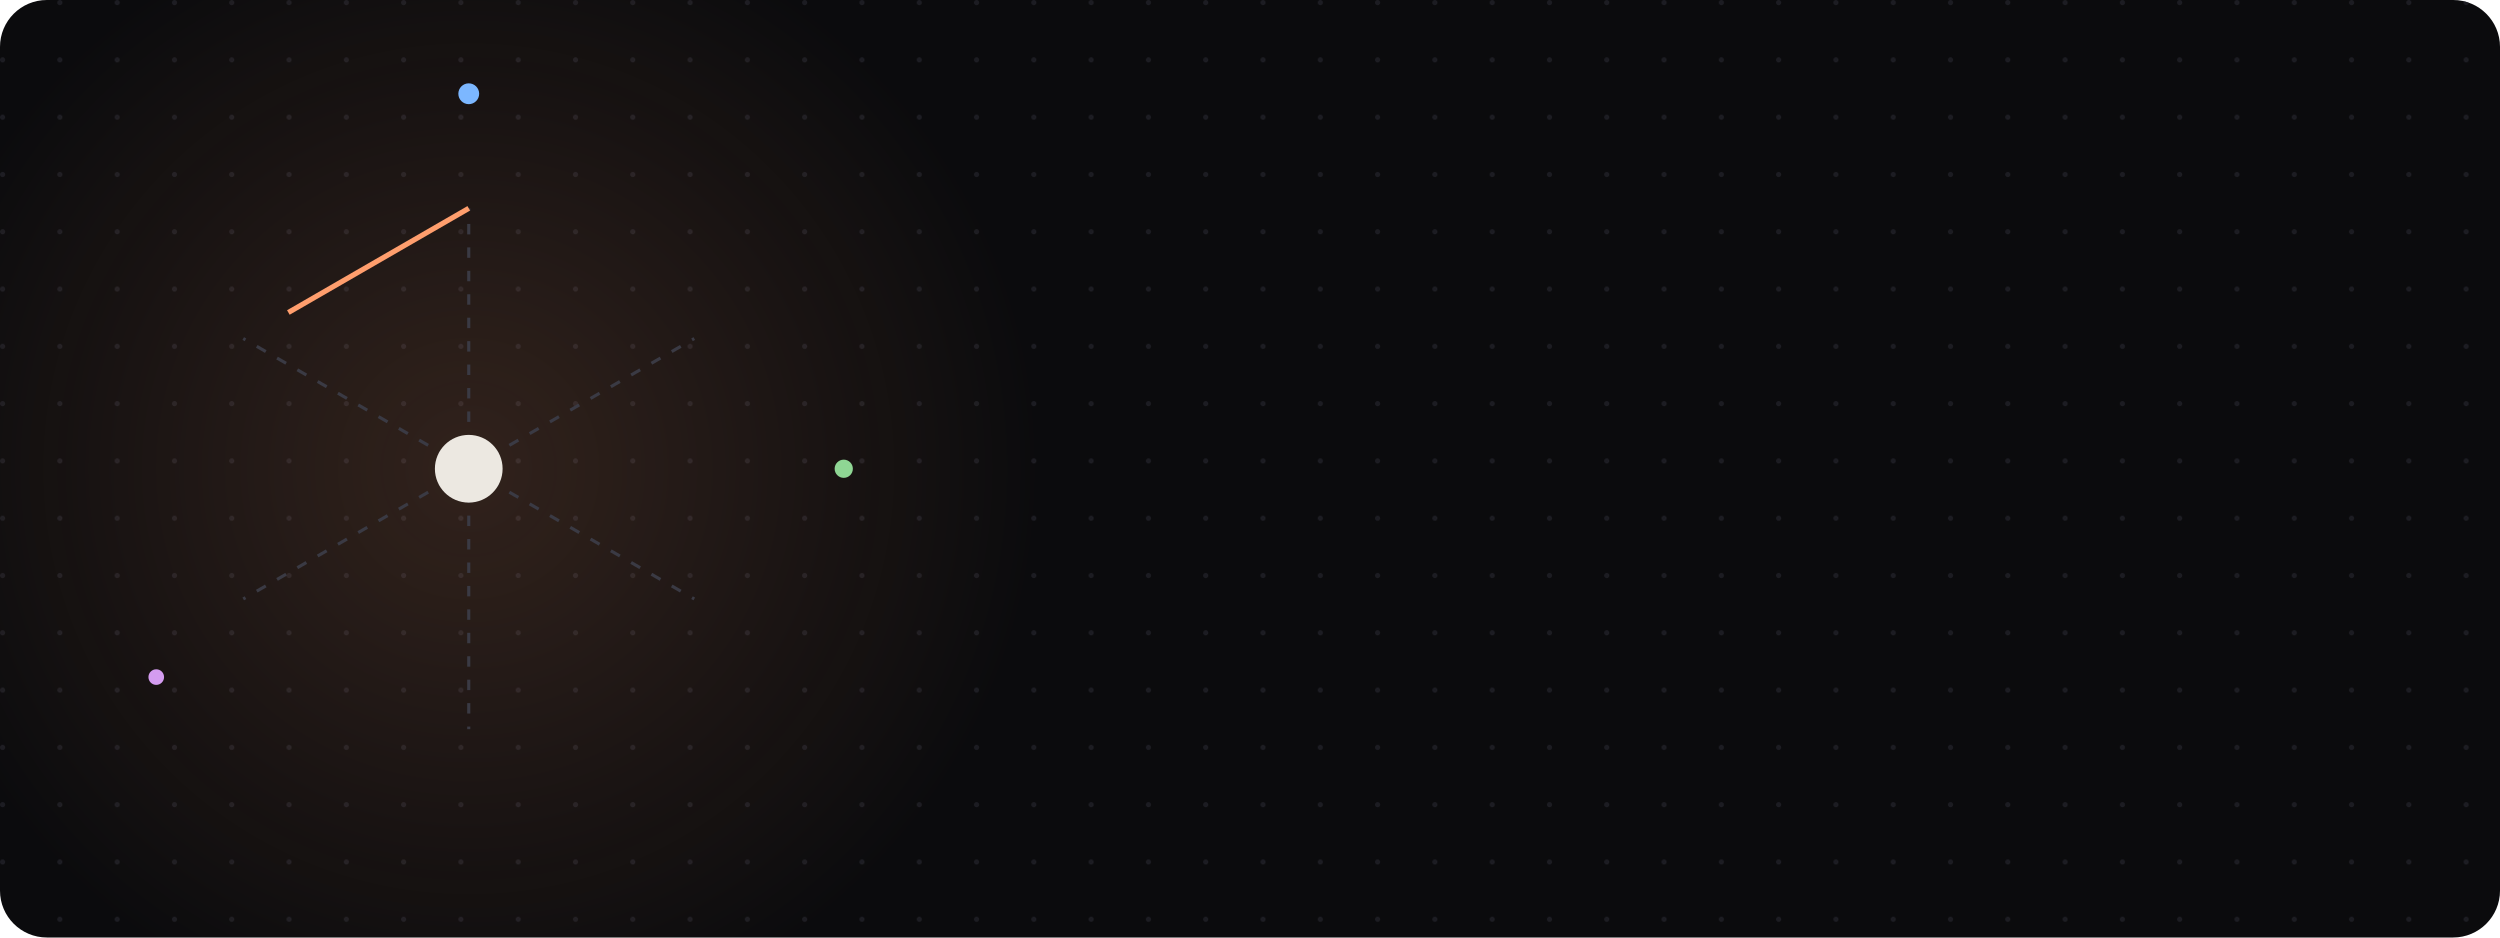
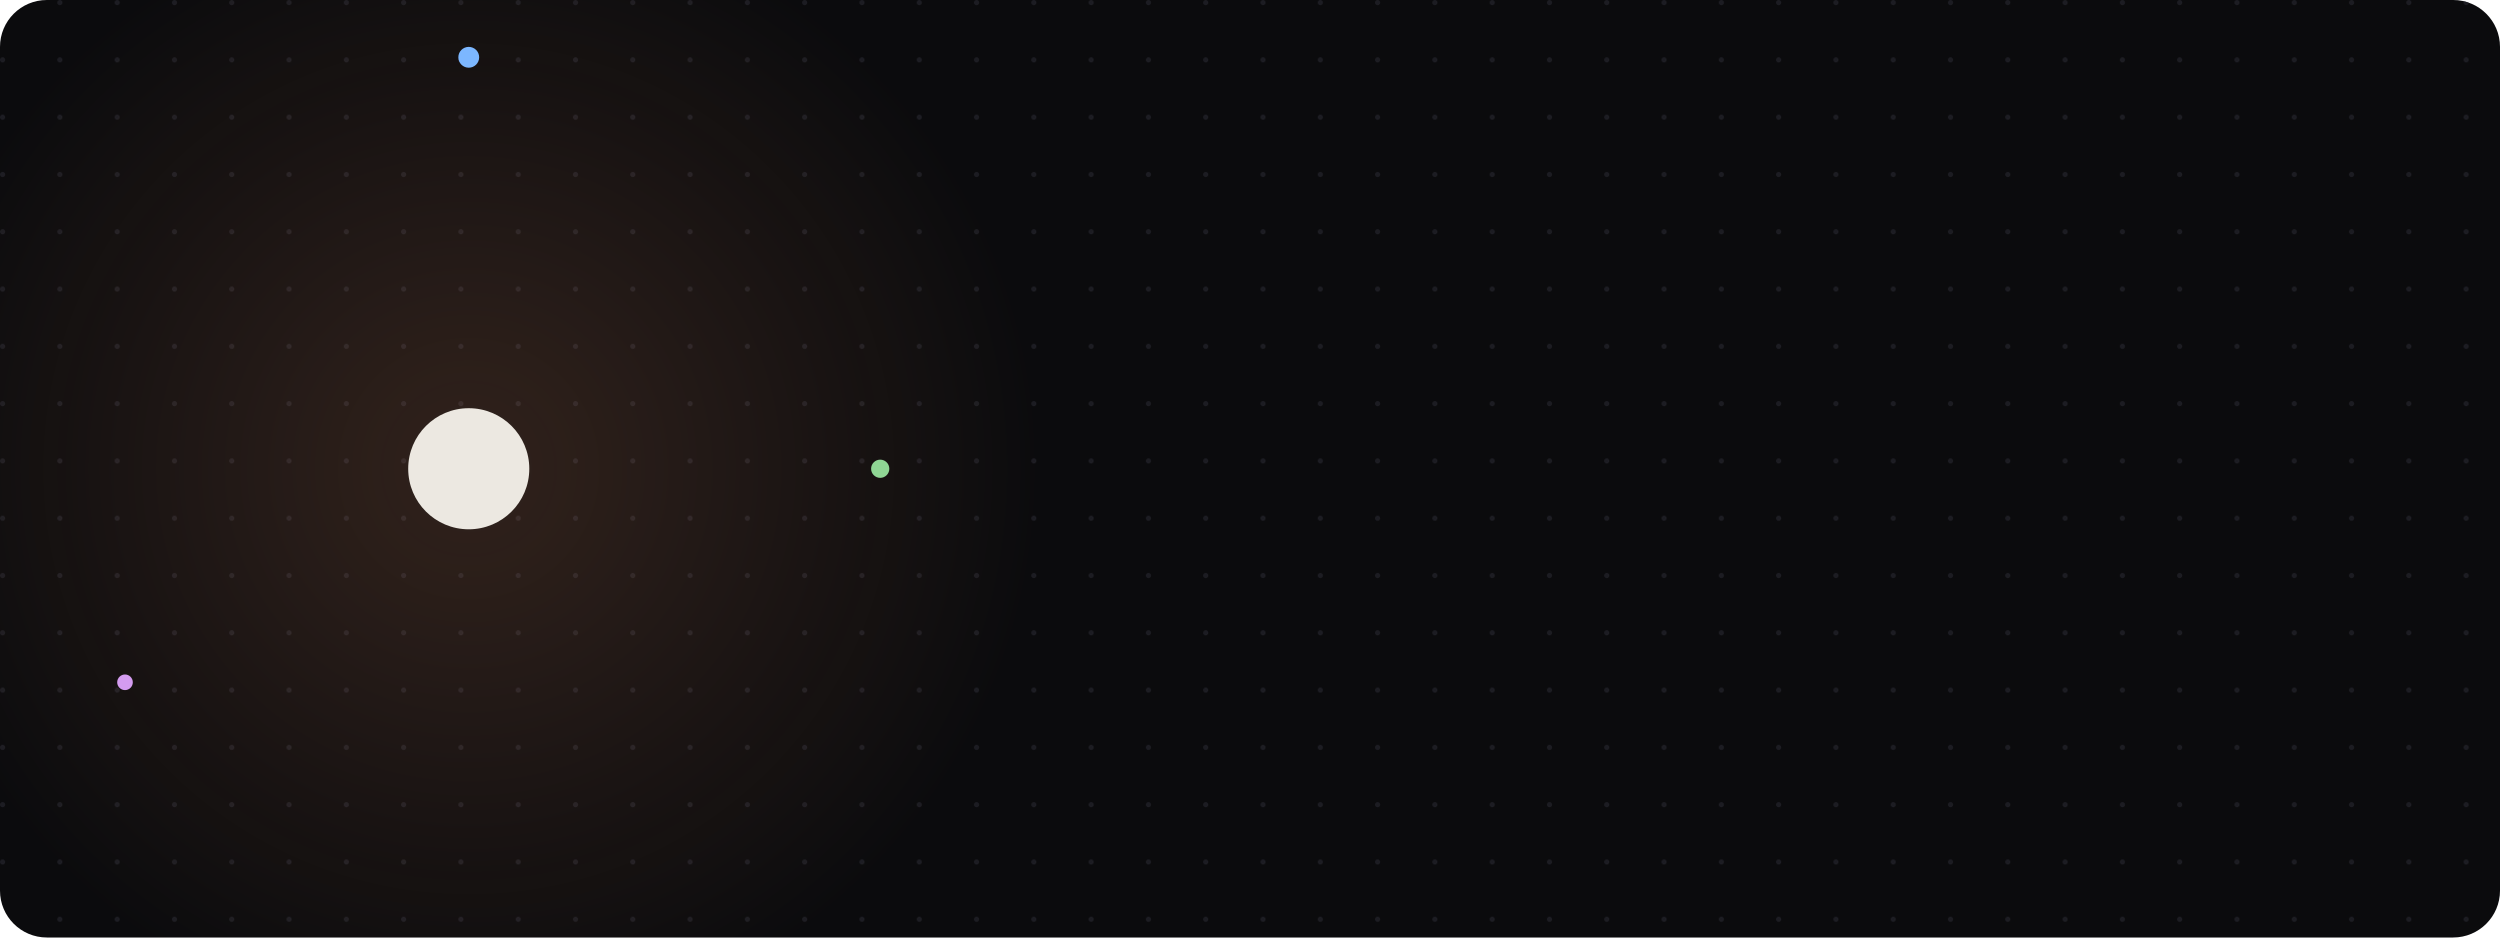
<svg xmlns="http://www.w3.org/2000/svg" viewBox="0 0 960 360" width="960" height="360" role="img" aria-label="kula – git, with a map">
  <style>
    .bg { fill: #0b0b0d; }
    .grid { fill: #24242b; }
-     .ring { fill: none; stroke: #ff9e6d; stroke-width: 2; stroke-dasharray: 520; stroke-dashoffset: 520; animation: draw 2.4s cubic-bezier(.22,1,.36,1) .2s forwards; }
-     .node { fill: #ff9e6d; opacity: 0; transform-box: fill-box; transform-origin: center; animation: pop .5s cubic-bezier(.22,1,.36,1) forwards; }
-     .core { fill: #ece8e1; transform-box: fill-box; transform-origin: center; animation: breathe 3.2s ease-in-out infinite; }
-     .spoke { stroke: #3a3a44; stroke-width: 1.2; stroke-dasharray: 4 5; animation: flow 1.6s linear infinite; }
-     .pulse { fill: none; stroke: #ff9e6d; stroke-width: 1.5; opacity: 0; transform-box: fill-box; transform-origin: center; animation: ripple 3.2s ease-out 2.4s infinite; }
+     .ring { fill: none; stroke: #ff9e6d; stroke-opacity: .38; stroke-width: 1.4; stroke-dasharray: 100; stroke-dashoffset: 100; animation: draw 1.4s cubic-bezier(.22,1,.36,1) .1s forwards; }
+     .k { fill: none; stroke: #ff9e6d; stroke-width: 2.6; stroke-linecap: round; stroke-linejoin: round; stroke-dasharray: 100; stroke-dashoffset: 100; animation: draw 1.3s cubic-bezier(.22,1,.36,1) .7s forwards; }
+     .node { fill: #ff9e6d; opacity: 0; transform-box: fill-box; transform-origin: center; animation: pop .45s cubic-bezier(.22,1,.36,1) forwards; }
+     .node.dim { fill-opacity: .6; }
+     .core { fill: #ece8e1; transform-box: fill-box; transform-origin: center; animation: breathe 3.2s ease-in-out 2s infinite; }
+     .pulse { fill: none; stroke: #ff9e6d; stroke-width: .5; opacity: 0; transform-box: fill-box; transform-origin: center; animation: ripple 3.2s ease-out 2.2s infinite; }
    .orbit { transform-origin: 180px 180px; animation: spin 40s linear infinite; }
    .sat { fill: #7cb7ff; } .sat2 { fill: #8fd694; } .sat3 { fill: #d49cf0; }
    .word { font: 600 84px 'Geist', 'Inter', ui-sans-serif, system-ui, sans-serif; fill: #ece8e1; letter-spacing: -2px; opacity: 0; animation: rise .9s cubic-bezier(.22,1,.36,1) .6s forwards; }
    .tag { font: 400 24px 'Geist', 'Inter', ui-sans-serif, system-ui, sans-serif; fill: #a9a49c; opacity: 0; animation: rise .9s cubic-bezier(.22,1,.36,1) .9s forwards; }
    .mono { font: 500 14px 'Geist Mono', 'SF Mono', Menlo, monospace; fill: #6d6a66; opacity: 0; animation: rise .9s cubic-bezier(.22,1,.36,1) 1.2s forwards; }
    .accent { fill: #ff9e6d; }
    @keyframes draw { to { stroke-dashoffset: 0; } }
    @keyframes pop { 0% { opacity: 0; transform: scale(.2); } 100% { opacity: 1; transform: scale(1); } }
    @keyframes breathe { 50% { transform: scale(1.12); } }
-     @keyframes flow { to { stroke-dashoffset: -18; } }
-     @keyframes ripple { 0% { opacity: .8; transform: scale(.3); } 100% { opacity: 0; transform: scale(2.2); } }
+         @keyframes ripple { 0% { opacity: .8; transform: scale(.3); } 100% { opacity: 0; transform: scale(2.2); } }
    @keyframes spin { to { transform: rotate(360deg); } }
    @keyframes rise { from { opacity: 0; transform: translateY(10px); } to { opacity: 1; transform: none; } }
    @media (prefers-reduced-motion: reduce) { * { animation-duration: 0s !important; animation-delay: 0s !important; } }
  </style>
  <defs>
    <pattern id="dots" width="22" height="22" patternUnits="userSpaceOnUse">
      <circle cx="1" cy="1" r="1" class="grid" />
    </pattern>
    <radialGradient id="glow" cx="180" cy="180" r="220" gradientUnits="userSpaceOnUse">
      <stop offset="0" stop-color="#ff9e6d" stop-opacity=".16" />
      <stop offset="1" stop-color="#ff9e6d" stop-opacity="0" />
    </radialGradient>
  </defs>
  <rect class="bg" width="960" height="360" rx="18" />
  <rect width="960" height="360" rx="18" fill="url(#dots)" opacity=".7" />
  <rect width="960" height="360" rx="18" fill="url(#glow)" />
-   <g>
-     <line class="spoke" x1="180" y1="180" x2="180" y2="80" />
-     <line class="spoke" x1="180" y1="180" x2="266.6" y2="130" />
-     <line class="spoke" x1="180" y1="180" x2="266.6" y2="230" />
-     <line class="spoke" x1="180" y1="180" x2="180" y2="280" />
-     <line class="spoke" x1="180" y1="180" x2="93.4" y2="230" />
-     <line class="spoke" x1="180" y1="180" x2="93.4" y2="130" />
-     <polygon class="ring" points="180,80 266.6,130 266.6,230 180,280 93.4,230 93.4,130" />
-     <circle class="node" cx="180" cy="80" r="9" style="animation-delay:.5s" />
-     <circle class="node" cx="266.6" cy="130" r="7" style="animation-delay:.8s" />
-     <circle class="node" cx="266.6" cy="230" r="7" style="animation-delay:1.1s" />
-     <circle class="node" cx="180" cy="280" r="7" style="animation-delay:1.4s" />
-     <circle class="node" cx="93.4" cy="230" r="7" style="animation-delay:1.7s" />
-     <circle class="node" cx="93.4" cy="130" r="7" style="animation-delay:2.0s" />
-     <circle class="pulse" cx="180" cy="180" r="40" />
-     <circle class="core" cx="180" cy="180" r="13" />
-     <g class="orbit">
-       <circle class="sat" cx="180" cy="36" r="4" />
-       <circle class="sat2" cx="324" cy="180" r="3.5" />
-       <circle class="sat3" cx="60" cy="260" r="3" />
-     </g>
+   <g transform="translate(60 60) scale(7.5)">
+     <polygon class="ring" pathLength="100" points="28,16 22,26.39 10,26.39 4,16 10,5.61 22,5.61" stroke-linejoin="round" />
+     <path class="k" pathLength="100" d="M10 5.61V26.39M10 16H16M22 5.61 16 16 22 26.39" />
+     <circle class="node" cx="10" cy="5.61" r="2.3" style="animation-delay:1.2s" />
+     <circle class="node" cx="22" cy="5.61" r="2.3" style="animation-delay:1.35s" />
+     <circle class="node" cx="22" cy="26.39" r="2.3" style="animation-delay:1.5s" />
+     <circle class="node" cx="10" cy="26.39" r="2.3" style="animation-delay:1.65s" />
+     <circle class="node dim" cx="28" cy="16" r="1.6" style="animation-delay:1.8s" />
+     <circle class="node dim" cx="4" cy="16" r="1.6" style="animation-delay:1.95s" />
+     <circle class="pulse" cx="16" cy="16" r="5" />
+     <circle class="core" cx="16" cy="16" r="3.1" />
+   </g>
+   <g class="orbit">
+     <circle class="sat" cx="180" cy="22" r="4" />
+     <circle class="sat2" cx="338" cy="180" r="3.5" />
+     <circle class="sat3" cx="48" cy="262" r="3" />
  </g>
  <text x="380" y="170" class="word">kula</text>
  <text x="384" y="214" class="tag">git, with a map.</text>
  <text x="384" y="262" class="mono">
    <tspan class="accent">❯</tspan> kula index  ·  kula view  ·  kula impact &lt;symbol&gt;</text>
</svg>
